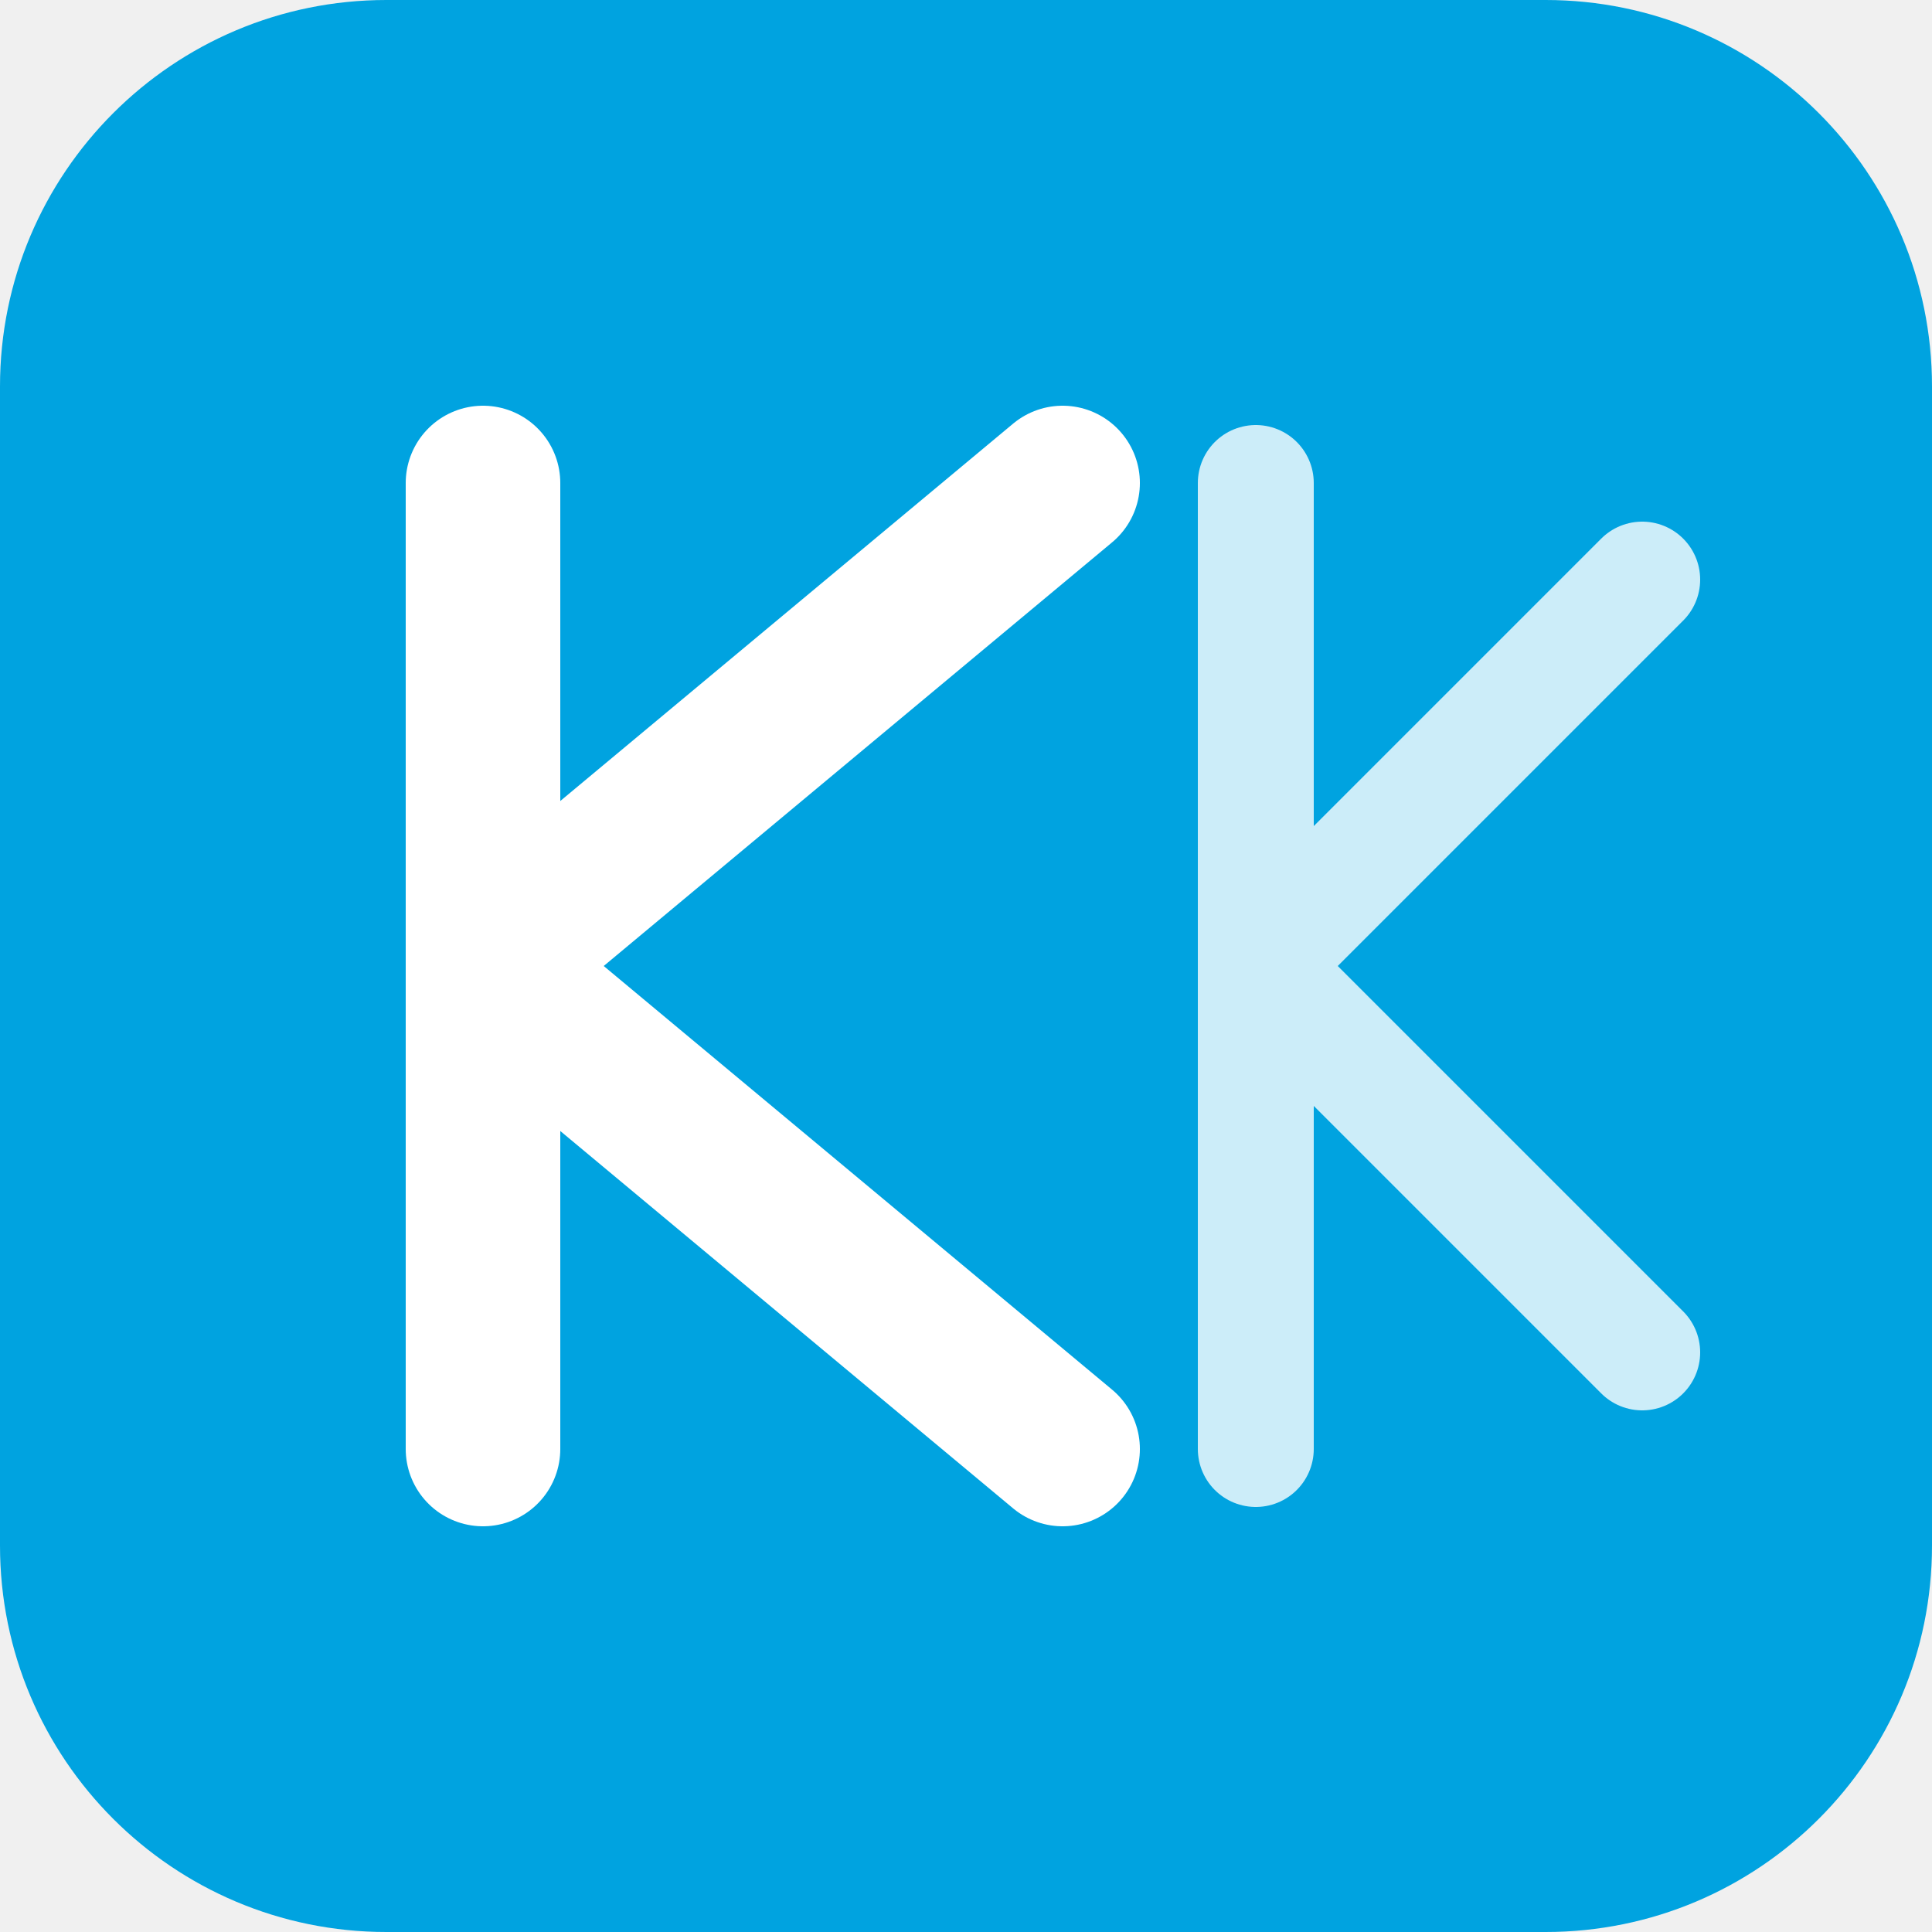
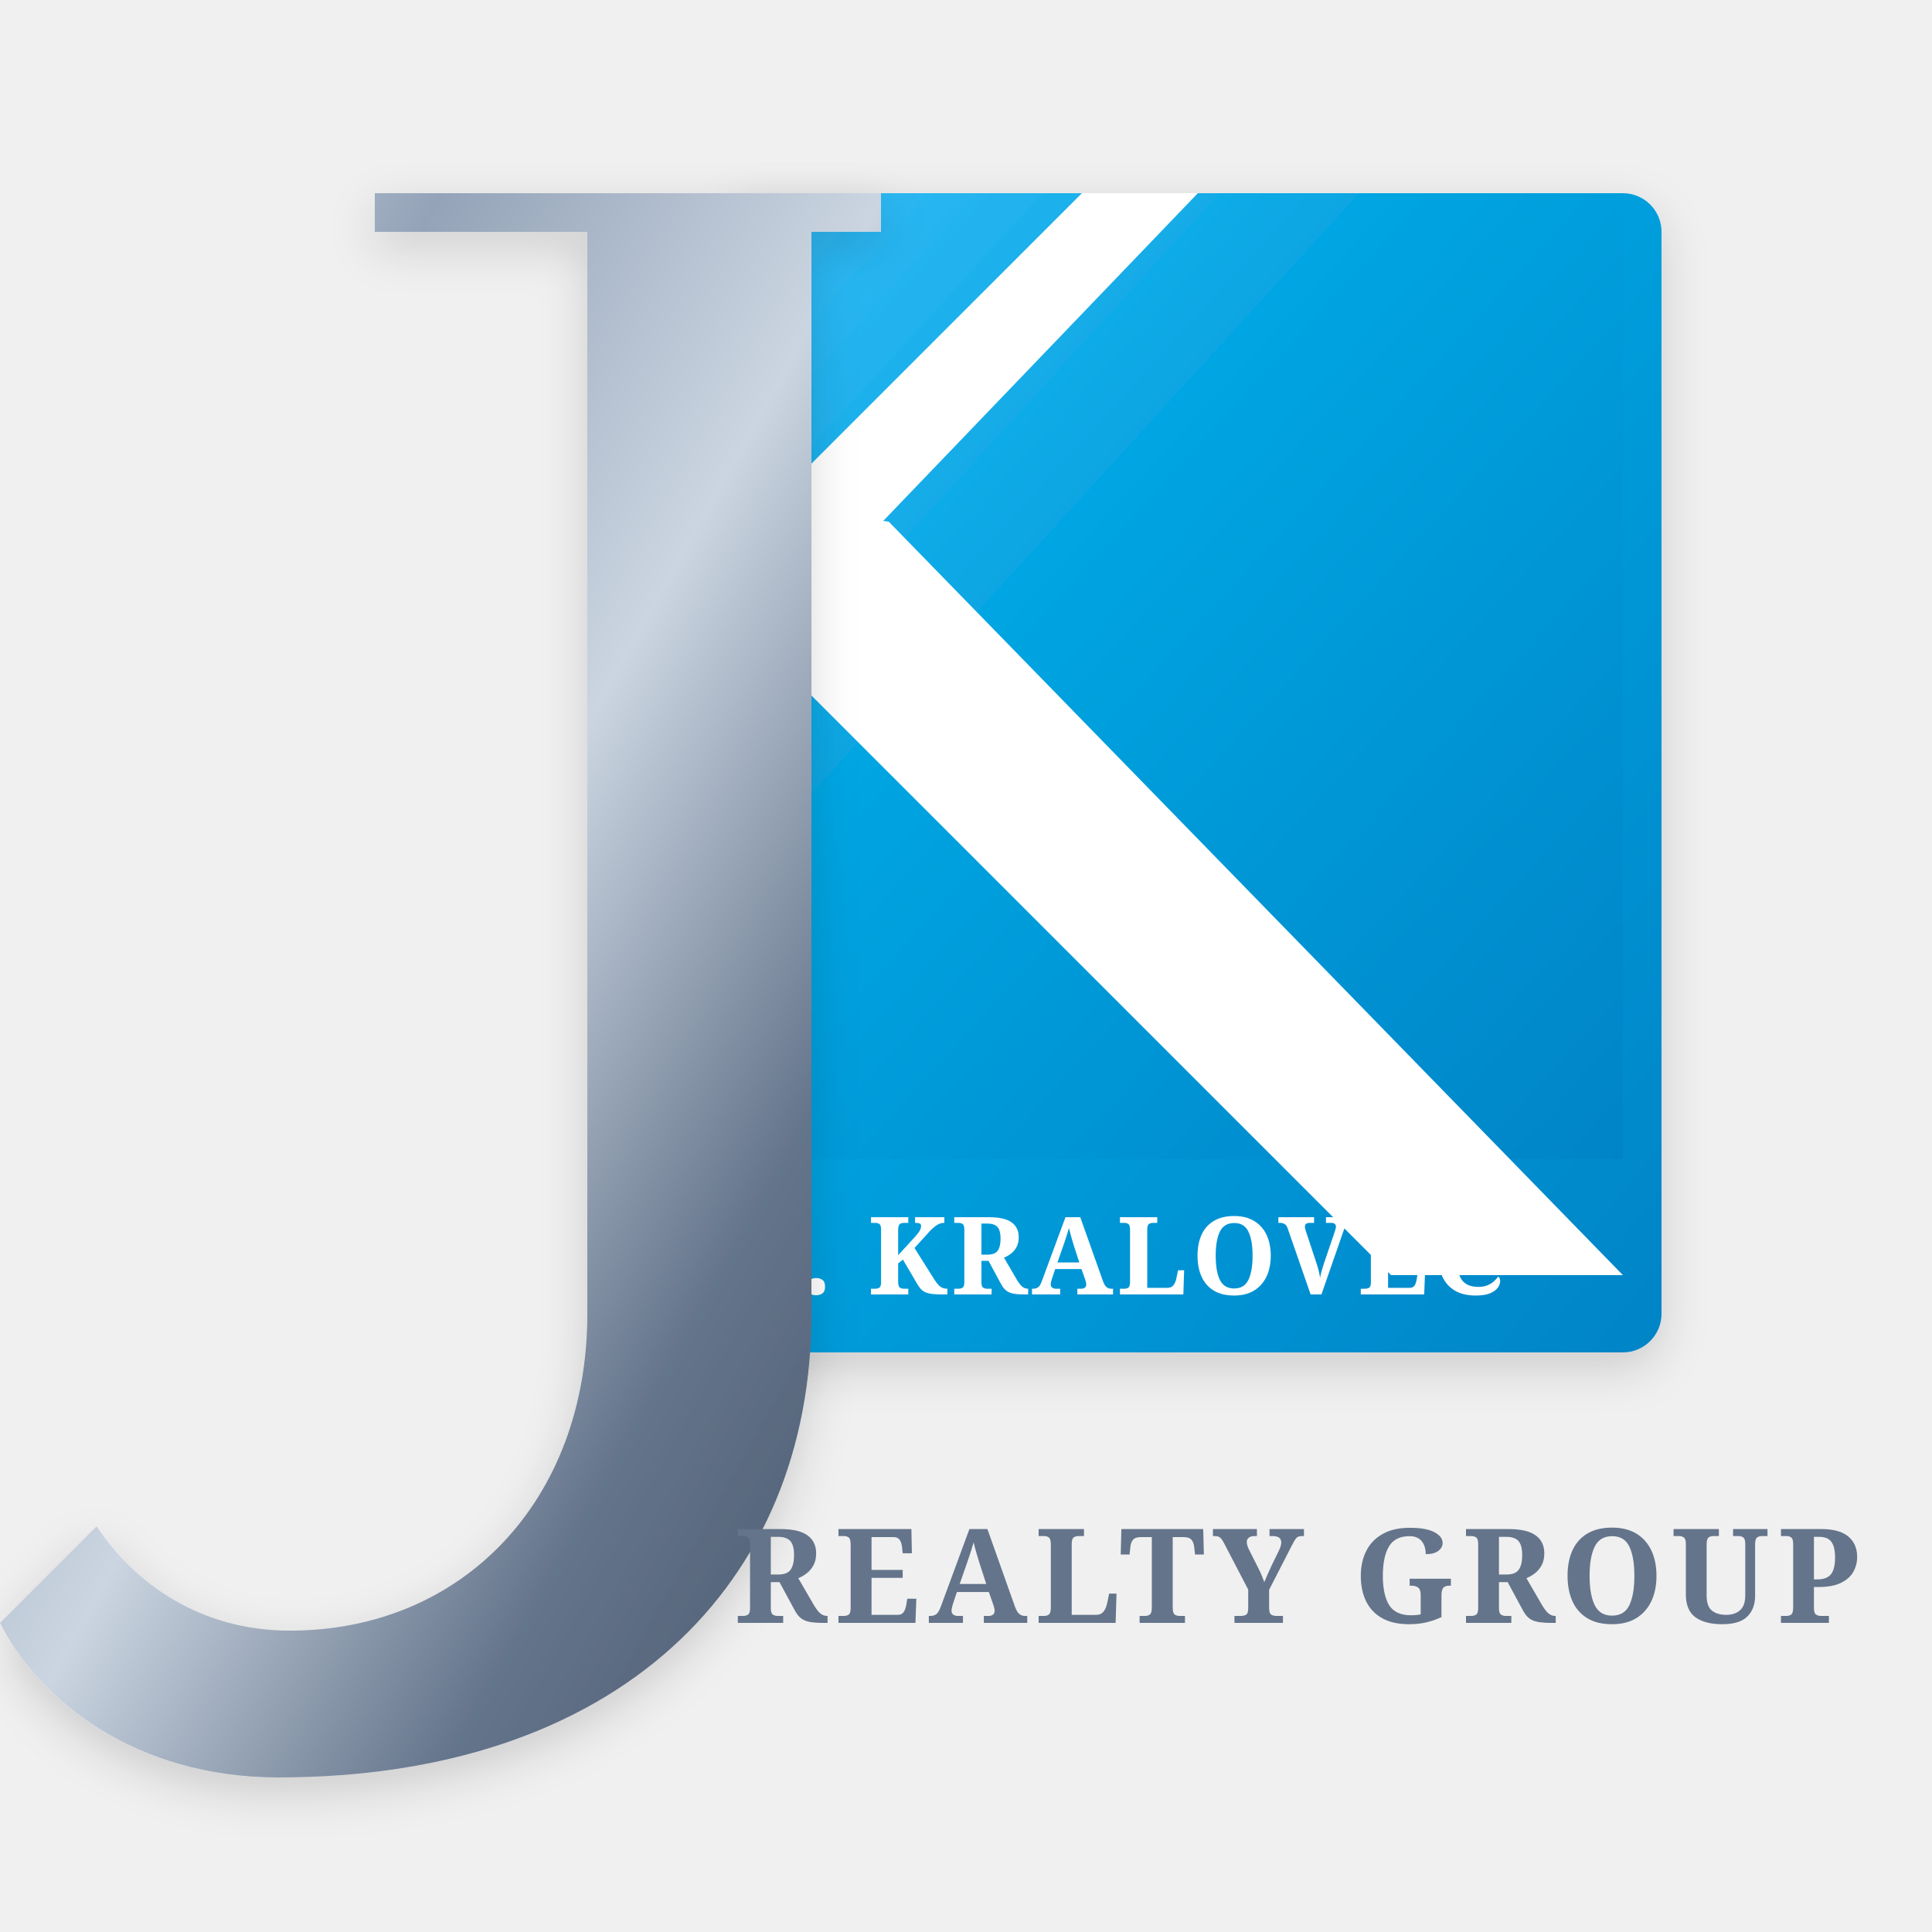
- <svg xmlns="http://www.w3.org/2000/svg" viewBox="0 0 100 100" fill="none">
-   <rect width="100" height="100" rx="20" fill="#00A3E0" />
-   <path d="M25 25V75M25 50L55 25M25 50L55 75" stroke="white" stroke-width="8" stroke-linecap="round" stroke-linejoin="round" />
-   <path d="M65 25V75M65 50L85 30M65 50L85 70" stroke="white" stroke-opacity="0.8" stroke-width="6" stroke-linecap="round" />
+ <svg xmlns="http://www.w3.org/2000/svg" viewBox="0 0 500 500" fill="none">
+   <defs>
+     <linearGradient id="silverGrad" x1="0%" y1="0%" x2="100%" y2="100%">
+       <stop offset="0%" stop-color="#E2E8F0" />
+       <stop offset="25%" stop-color="#94A3B8" />
+       <stop offset="50%" stop-color="#CBD5E1" />
+       <stop offset="75%" stop-color="#64748B" />
+       <stop offset="100%" stop-color="#475569" />
+     </linearGradient>
+     <linearGradient id="blueBoxGrad" x1="0%" y1="0%" x2="100%" y2="100%">
+       <stop offset="0%" stop-color="#38BDF8" />
+       <stop offset="40%" stop-color="#00A3E0" />
+       <stop offset="100%" stop-color="#0284C7" />
+     </linearGradient>
+     <filter id="shadow" x="-10%" y="-10%" width="120%" height="120%">
+       <feDropShadow dx="0" dy="4" stdDeviation="6" flood-opacity="0.15" />
+     </filter>
+   </defs>
+   <g filter="url(#shadow)">
+     <path d="M190 50 H420 C425.523 50 430 54.477 430 60 V340 C430 345.523 425.523 350 420 350 H190 V50 Z" fill="url(#blueBoxGrad)" />
+     <path d="M190 50 V300 L240 240 V50 H190 Z" fill="#FFFFFF" />
+     <path d="M190 50 H420 V300 H190 Z" fill="url(#blueBoxGrad)" />
+     <path d="M190 50 L310 50 L190 175 V50 Z" fill="none" />
+     <path d="M310 50 L190 175 L190 140 L280 50 H310 Z" fill="#FFFFFF" />
+     <path d="M230 135 L420 330 H360 L190 160 V130 L230 135 Z" fill="#FFFFFF" />
+     <text x="195" y="335" font-family="'Playfair Display', Georgia, serif" font-weight="700" font-size="28" fill="#FFFFFF" letter-spacing="1">
+       J. KRALOVEC
+     </text>
+   </g>
+   <g filter="url(#shadow)">
+     <path d="M97 50 H228 V60 H210 V340 C210 410 160 460 72 460 C35 460 10 440 0 420 L25 395 C35 410 52 422 75 422 C120 422 152 388 152 340 V60 H97 V50 Z" fill="url(#silverGrad)" />
+   </g>
+   <text x="190" y="420" font-family="'Playfair Display', Georgia, serif" font-weight="600" font-size="34" fill="#64748B" letter-spacing="2">
+     REALTY GROUP
+   </text>
</svg>
